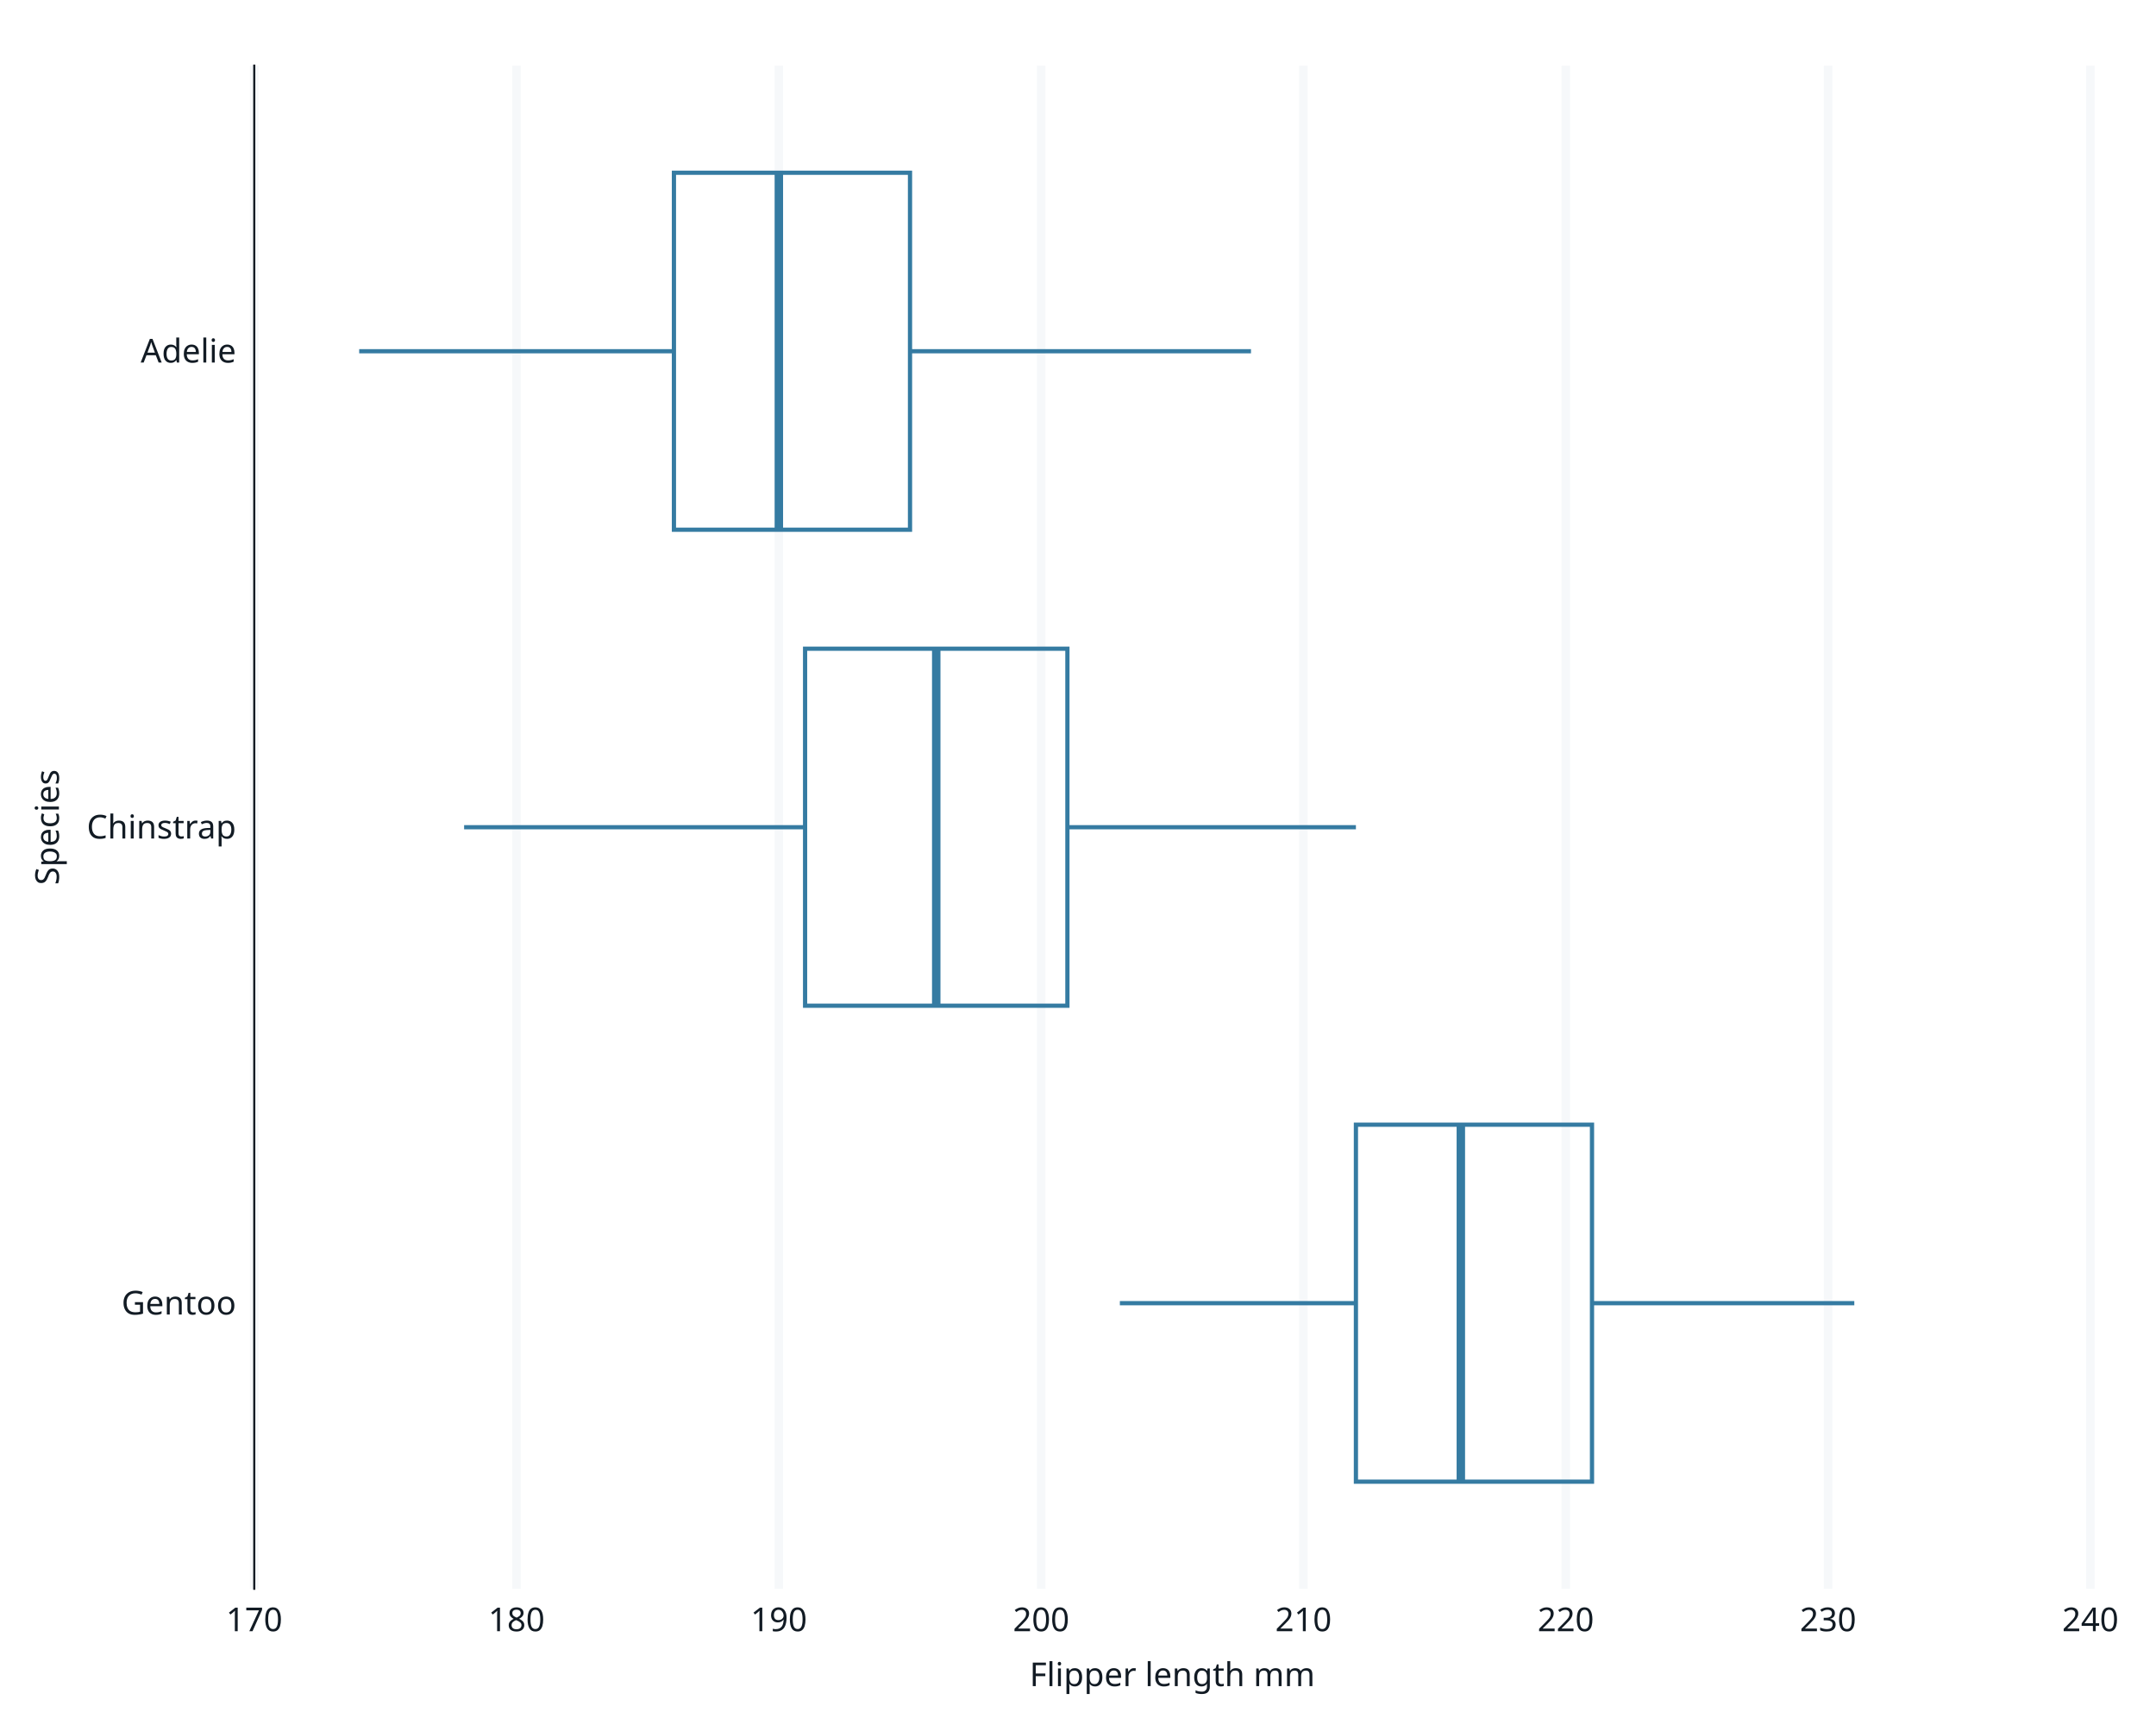
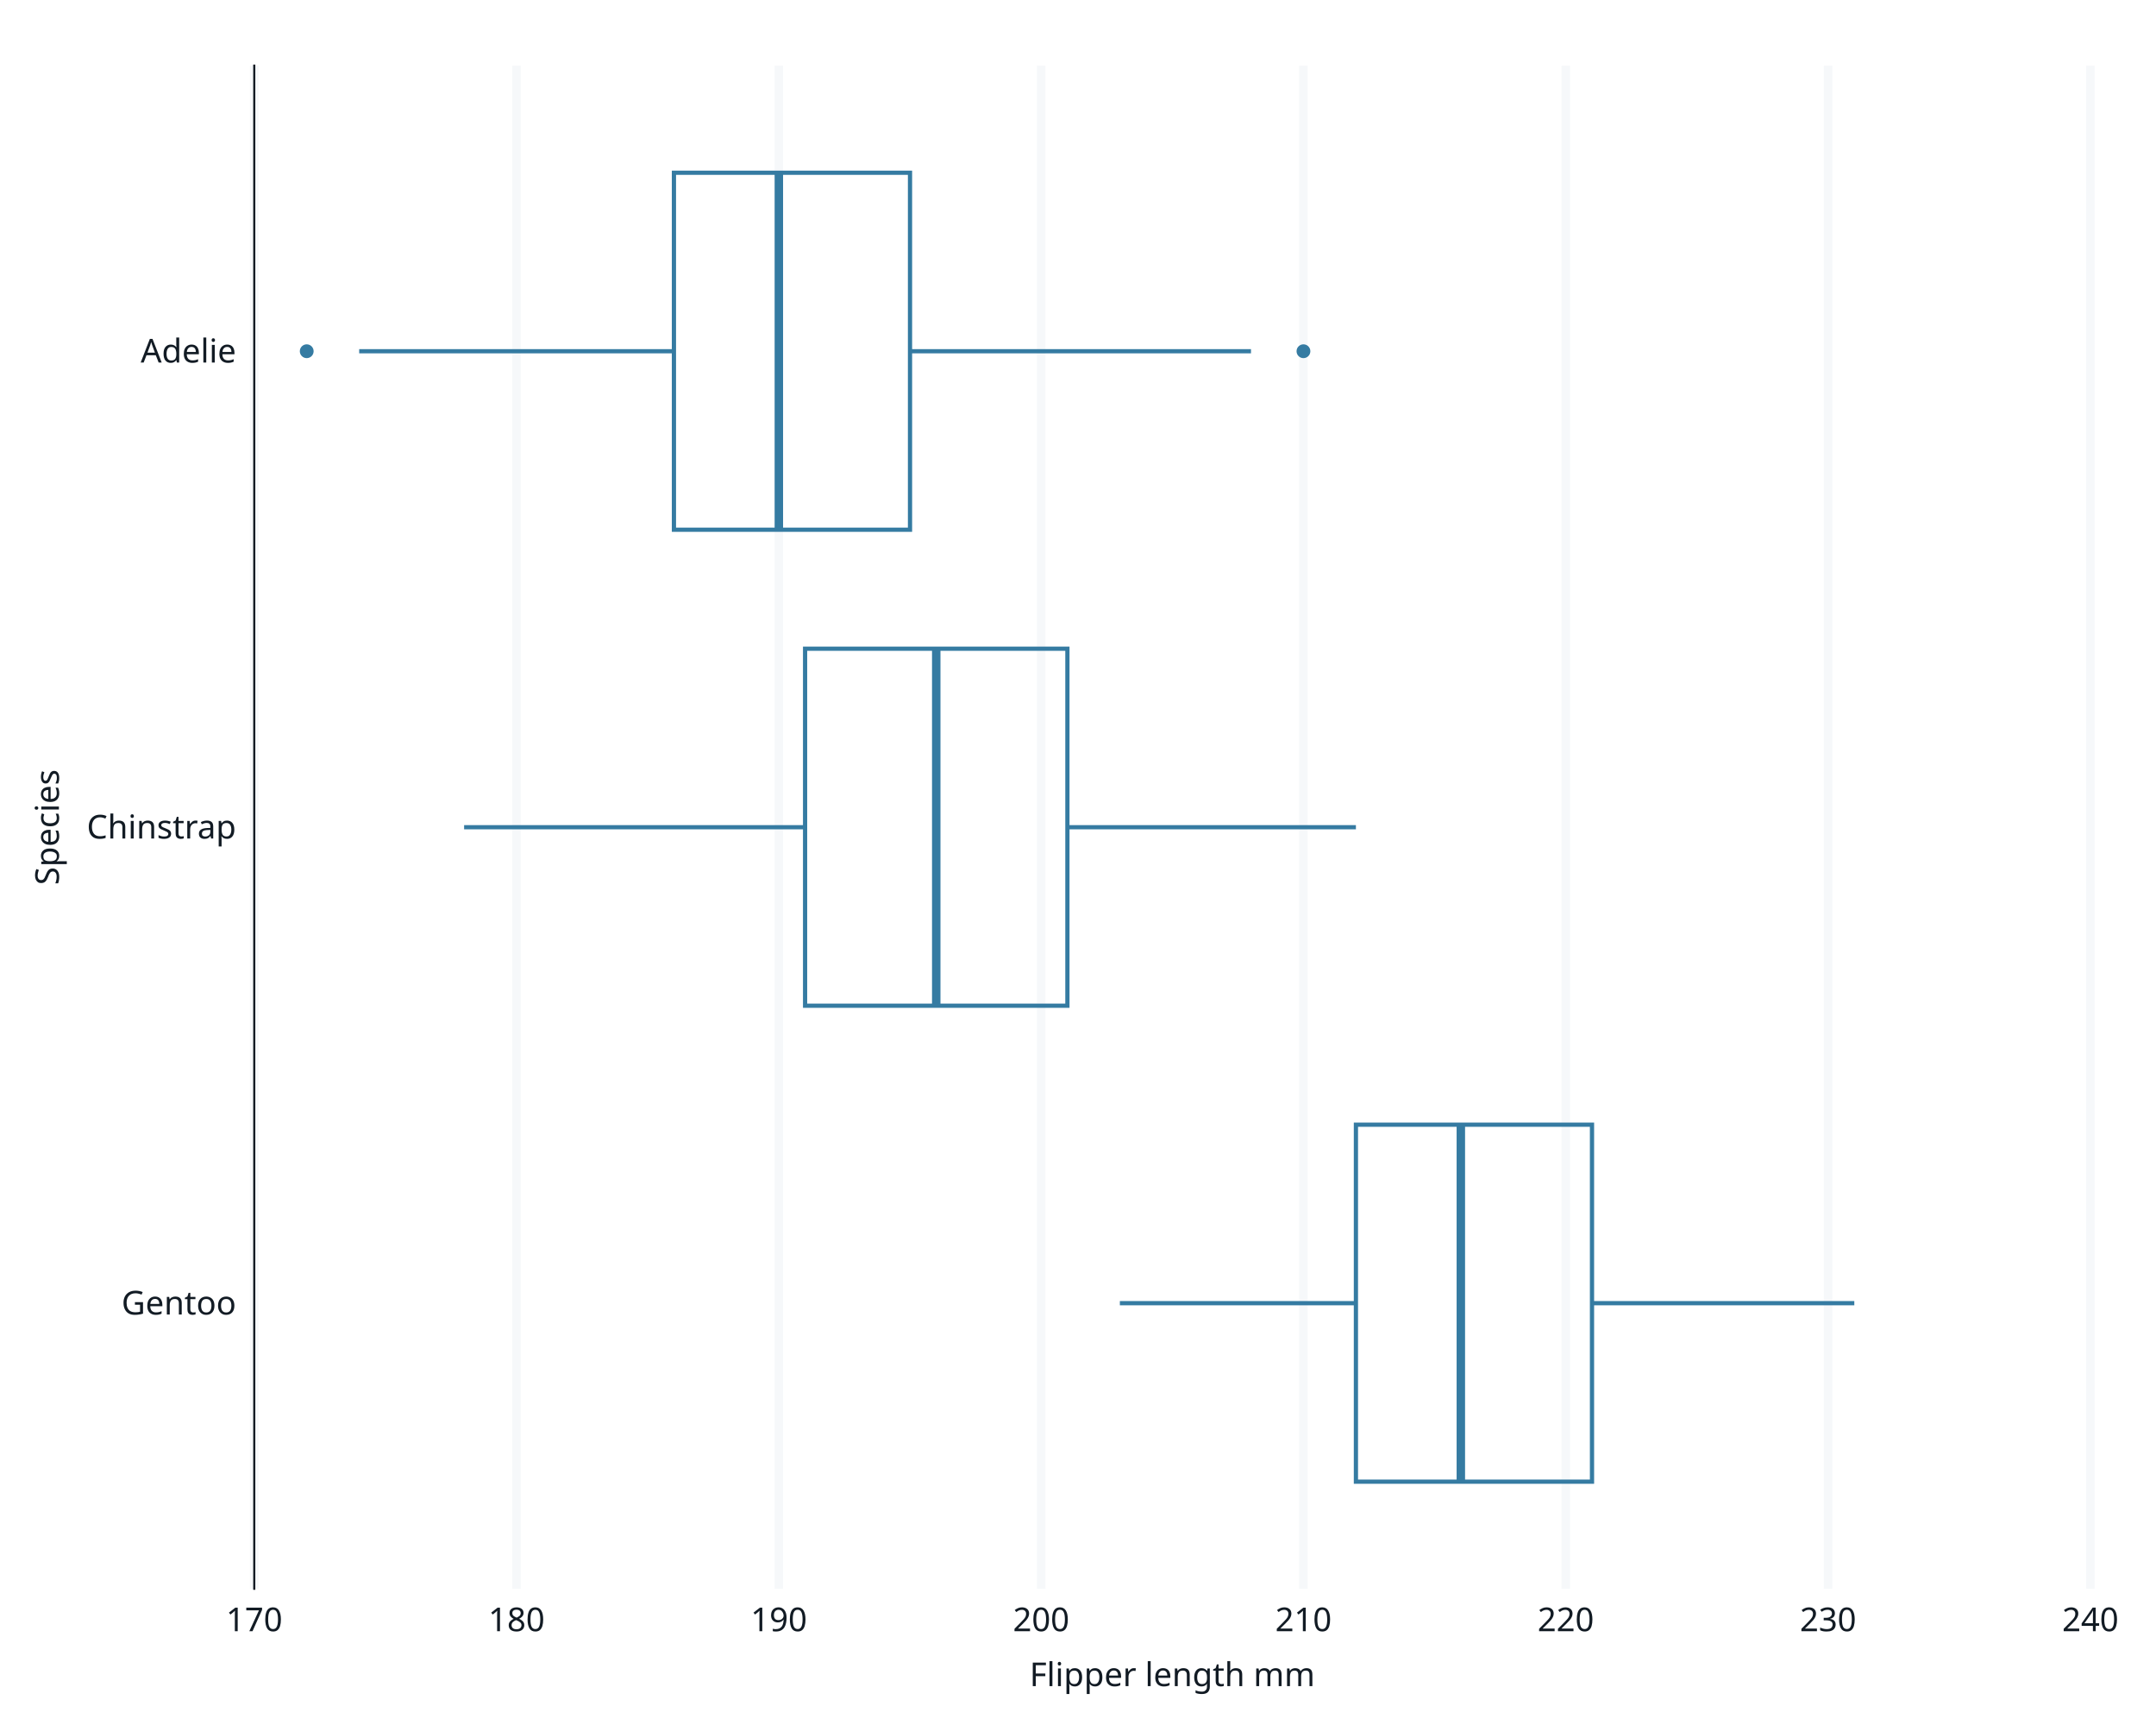
<svg xmlns="http://www.w3.org/2000/svg" class="svglite" data-engine-version="2.0" width="720.00pt" height="576.00pt" viewBox="0 0 720.00 576.00">
  <defs>
    <style type="text/css">
    .svglite line, .svglite polyline, .svglite polygon, .svglite path, .svglite rect, .svglite circle {
      fill: none;
      stroke: #000000;
      stroke-linecap: round;
      stroke-linejoin: round;
      stroke-miterlimit: 10.00;
    }
  </style>
  </defs>
  <rect width="100%" height="100%" style="stroke: none; fill: #FFFFFF;" />
  <defs>
    <clipPath id="cpMC4wMHw3MjAuMDB8MC4wMHw1NzYuMDA=">
      <rect x="0.00" y="0.00" width="720.00" height="576.00" />
    </clipPath>
  </defs>
  <g clip-path="url(#cpMC4wMHw3MjAuMDB8MC4wMHw1NzYuMDA=)">
    <rect x="0" y="0.00" width="720.00" height="576.00" style="stroke-width: 1.07; stroke: #FFFFFF; fill: #FFFFFF;" />
    <rect x="84.91" y="21.92" width="613.17" height="508.60" style="stroke-width: 1.07; stroke: #FFFFFF; fill: #FFFFFF;" />
    <polyline points="84.91,435.15 698.08,435.15 " style="stroke-width: 2.84; stroke: none; stroke-linecap: butt;" />
    <polyline points="84.91,276.22 698.08,276.22 " style="stroke-width: 2.84; stroke: none; stroke-linecap: butt;" />
    <polyline points="84.91,117.28 698.08,117.28 " style="stroke-width: 2.84; stroke: none; stroke-linecap: butt;" />
    <polyline points="84.91,530.51 84.91,21.92 " style="stroke-width: 2.84; stroke: #F6F8FA; stroke-linecap: butt;" />
    <polyline points="172.50,530.51 172.50,21.92 " style="stroke-width: 2.84; stroke: #F6F8FA; stroke-linecap: butt;" />
    <polyline points="260.10,530.51 260.10,21.92 " style="stroke-width: 2.84; stroke: #F6F8FA; stroke-linecap: butt;" />
    <polyline points="347.70,530.51 347.70,21.92 " style="stroke-width: 2.84; stroke: #F6F8FA; stroke-linecap: butt;" />
    <polyline points="435.29,530.51 435.29,21.92 " style="stroke-width: 2.84; stroke: #F6F8FA; stroke-linecap: butt;" />
    <polyline points="522.89,530.51 522.89,21.92 " style="stroke-width: 2.84; stroke: #F6F8FA; stroke-linecap: butt;" />
    <polyline points="610.49,530.51 610.49,21.92 " style="stroke-width: 2.84; stroke: #F6F8FA; stroke-linecap: butt;" />
    <polyline points="698.08,530.51 698.08,21.92 " style="stroke-width: 2.84; stroke: #F6F8FA; stroke-linecap: butt;" />
    <line x1="531.65" y1="435.15" x2="619.25" y2="435.15" style="stroke-width: 1.41; stroke: #357BA2; stroke-linecap: butt;" />
    <line x1="452.81" y1="435.15" x2="373.98" y2="435.15" style="stroke-width: 1.41; stroke: #357BA2; stroke-linecap: butt;" />
    <polygon points="531.65,494.75 452.81,494.75 452.81,375.55 531.65,375.55 531.65,494.75 " style="stroke-width: 1.41; stroke: #357BA2; stroke-linecap: butt; stroke-linejoin: miter; fill: none;" />
    <line x1="487.85" y1="494.75" x2="487.85" y2="375.55" style="stroke-width: 2.82; stroke: #357BA2; stroke-linecap: butt; stroke-linejoin: miter;" />
    <line x1="356.46" y1="276.22" x2="452.81" y2="276.22" style="stroke-width: 1.41; stroke: #357BA2; stroke-linecap: butt;" />
    <line x1="268.86" y1="276.22" x2="154.99" y2="276.22" style="stroke-width: 1.41; stroke: #357BA2; stroke-linecap: butt;" />
    <polygon points="356.46,335.82 268.86,335.82 268.86,216.61 356.46,216.61 356.46,335.82 " style="stroke-width: 1.41; stroke: #357BA2; stroke-linecap: butt; stroke-linejoin: miter; fill: none;" />
    <line x1="312.66" y1="335.82" x2="312.66" y2="216.61" style="stroke-width: 2.82; stroke: #357BA2; stroke-linecap: butt; stroke-linejoin: miter;" />
-     <circle cx="102.43" cy="117.28" r="1.95" style="stroke-width: 0.71; stroke: none;" />
-     <circle cx="435.29" cy="117.28" r="1.95" style="stroke-width: 0.71; stroke: none;" />
+     <circle cx="102.43" cy="117.28" r="1.95" style="stroke-width: 0.71; stroke: #357BA2; fill: #357BA2;" />
+     <circle cx="435.29" cy="117.28" r="1.95" style="stroke-width: 0.71; stroke: #357BA2; fill: #357BA2;" />
    <line x1="303.90" y1="117.28" x2="417.77" y2="117.28" style="stroke-width: 1.41; stroke: #357BA2; stroke-linecap: butt;" />
    <line x1="225.06" y1="117.28" x2="119.95" y2="117.28" style="stroke-width: 1.41; stroke: #357BA2; stroke-linecap: butt;" />
    <polygon points="303.90,176.88 225.06,176.88 225.06,57.68 303.90,57.68 303.90,176.88 " style="stroke-width: 1.41; stroke: #357BA2; stroke-linecap: butt; stroke-linejoin: miter; fill: none;" />
    <line x1="260.10" y1="176.88" x2="260.10" y2="57.68" style="stroke-width: 2.82; stroke: #357BA2; stroke-linecap: butt; stroke-linejoin: miter;" />
    <polyline points="84.91,530.51 84.91,21.92 " style="stroke-width: 0.70; stroke: #121B24; stroke-linecap: square;" />
    <text x="78.86" y="438.94" text-anchor="end" style="font-size: 11.00px; fill: #121B24; font-family: sans;" textLength="36.09px" lengthAdjust="spacingAndGlyphs">Gentoo</text>
    <text x="78.86" y="280.00" text-anchor="end" style="font-size: 11.00px; fill: #121B24; font-family: sans;" textLength="47.08px" lengthAdjust="spacingAndGlyphs">Chinstrap</text>
    <text x="78.86" y="121.06" text-anchor="end" style="font-size: 11.00px; fill: #121B24; font-family: sans;" textLength="30.58px" lengthAdjust="spacingAndGlyphs">Adelie</text>
    <polyline points="81.60,435.15 84.91,435.15 " style="stroke-width: 0.70; stroke: none; stroke-linecap: butt;" />
    <polyline points="81.60,276.22 84.91,276.22 " style="stroke-width: 0.70; stroke: none; stroke-linecap: butt;" />
    <polyline points="81.60,117.28 84.91,117.28 " style="stroke-width: 0.70; stroke: none; stroke-linecap: butt;" />
    <polyline points="84.91,530.51 698.08,530.51 " style="stroke-width: 0.70; stroke: none; stroke-linecap: square;" />
    <polyline points="84.91,533.83 84.91,530.51 " style="stroke-width: 0.70; stroke: none; stroke-linecap: butt;" />
    <polyline points="172.50,533.83 172.50,530.51 " style="stroke-width: 0.70; stroke: none; stroke-linecap: butt;" />
    <polyline points="260.10,533.83 260.10,530.51 " style="stroke-width: 0.70; stroke: none; stroke-linecap: butt;" />
    <polyline points="347.70,533.83 347.70,530.51 " style="stroke-width: 0.70; stroke: none; stroke-linecap: butt;" />
    <polyline points="435.29,533.83 435.29,530.51 " style="stroke-width: 0.70; stroke: none; stroke-linecap: butt;" />
    <polyline points="522.89,533.83 522.89,530.51 " style="stroke-width: 0.70; stroke: none; stroke-linecap: butt;" />
    <polyline points="610.49,533.83 610.49,530.51 " style="stroke-width: 0.70; stroke: none; stroke-linecap: butt;" />
    <polyline points="698.08,533.83 698.08,530.51 " style="stroke-width: 0.70; stroke: none; stroke-linecap: butt;" />
    <text x="84.91" y="544.68" text-anchor="middle" style="font-size: 11.00px; fill: #121B24; font-family: sans;" textLength="18.35px" lengthAdjust="spacingAndGlyphs">170</text>
    <text x="172.50" y="544.68" text-anchor="middle" style="font-size: 11.00px; fill: #121B24; font-family: sans;" textLength="18.35px" lengthAdjust="spacingAndGlyphs">180</text>
    <text x="260.10" y="544.68" text-anchor="middle" style="font-size: 11.00px; fill: #121B24; font-family: sans;" textLength="18.35px" lengthAdjust="spacingAndGlyphs">190</text>
    <text x="347.70" y="544.68" text-anchor="middle" style="font-size: 11.00px; fill: #121B24; font-family: sans;" textLength="18.35px" lengthAdjust="spacingAndGlyphs">200</text>
    <text x="435.29" y="544.68" text-anchor="middle" style="font-size: 11.00px; fill: #121B24; font-family: sans;" textLength="18.35px" lengthAdjust="spacingAndGlyphs">210</text>
    <text x="522.89" y="544.68" text-anchor="middle" style="font-size: 11.00px; fill: #121B24; font-family: sans;" textLength="18.35px" lengthAdjust="spacingAndGlyphs">220</text>
    <text x="610.49" y="544.68" text-anchor="middle" style="font-size: 11.00px; fill: #121B24; font-family: sans;" textLength="18.35px" lengthAdjust="spacingAndGlyphs">230</text>
    <text x="698.08" y="544.68" text-anchor="middle" style="font-size: 11.00px; fill: #121B24; font-family: sans;" textLength="18.35px" lengthAdjust="spacingAndGlyphs">240</text>
    <text x="391.50" y="563.02" text-anchor="middle" style="font-size: 11.00px; fill: #121B24; font-family: sans;" textLength="88.04px" lengthAdjust="spacingAndGlyphs">Flipper length mm</text>
    <text transform="translate(19.67,276.22) rotate(-90)" text-anchor="middle" style="font-size: 11.00px; fill: #121B24; font-family: sans;" textLength="39.14px" lengthAdjust="spacingAndGlyphs">Species</text>
  </g>
</svg>
